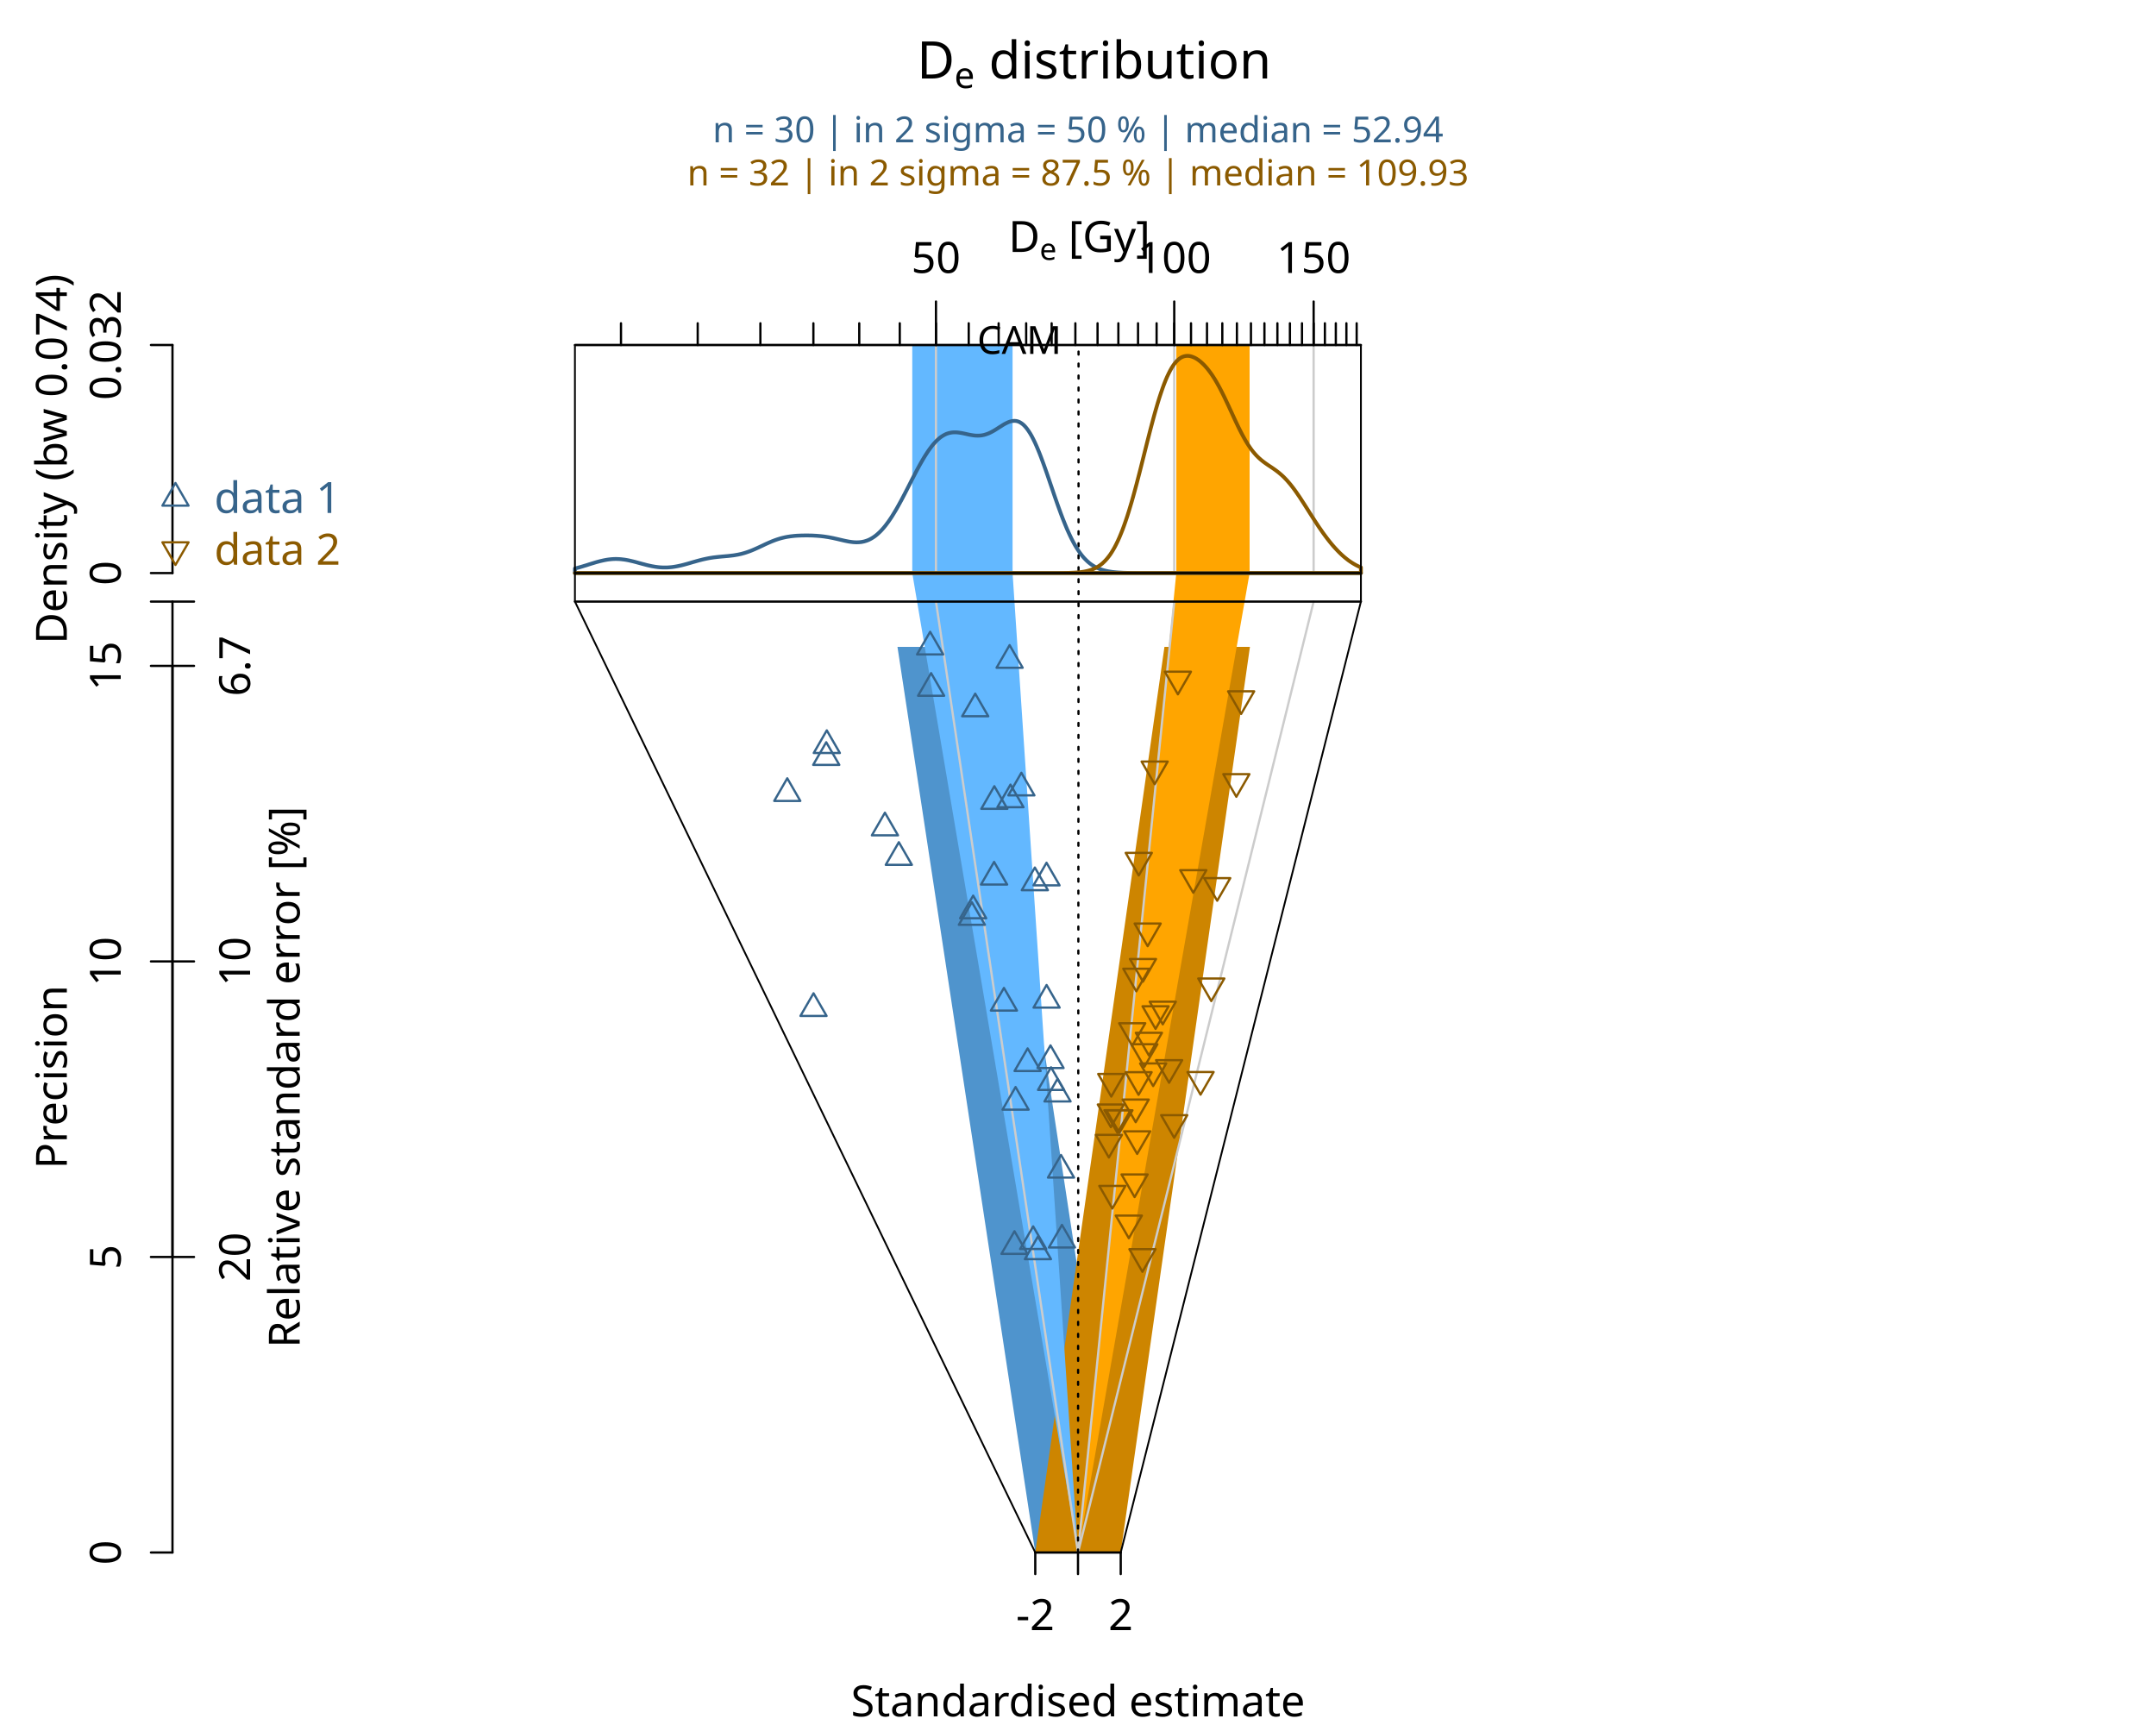
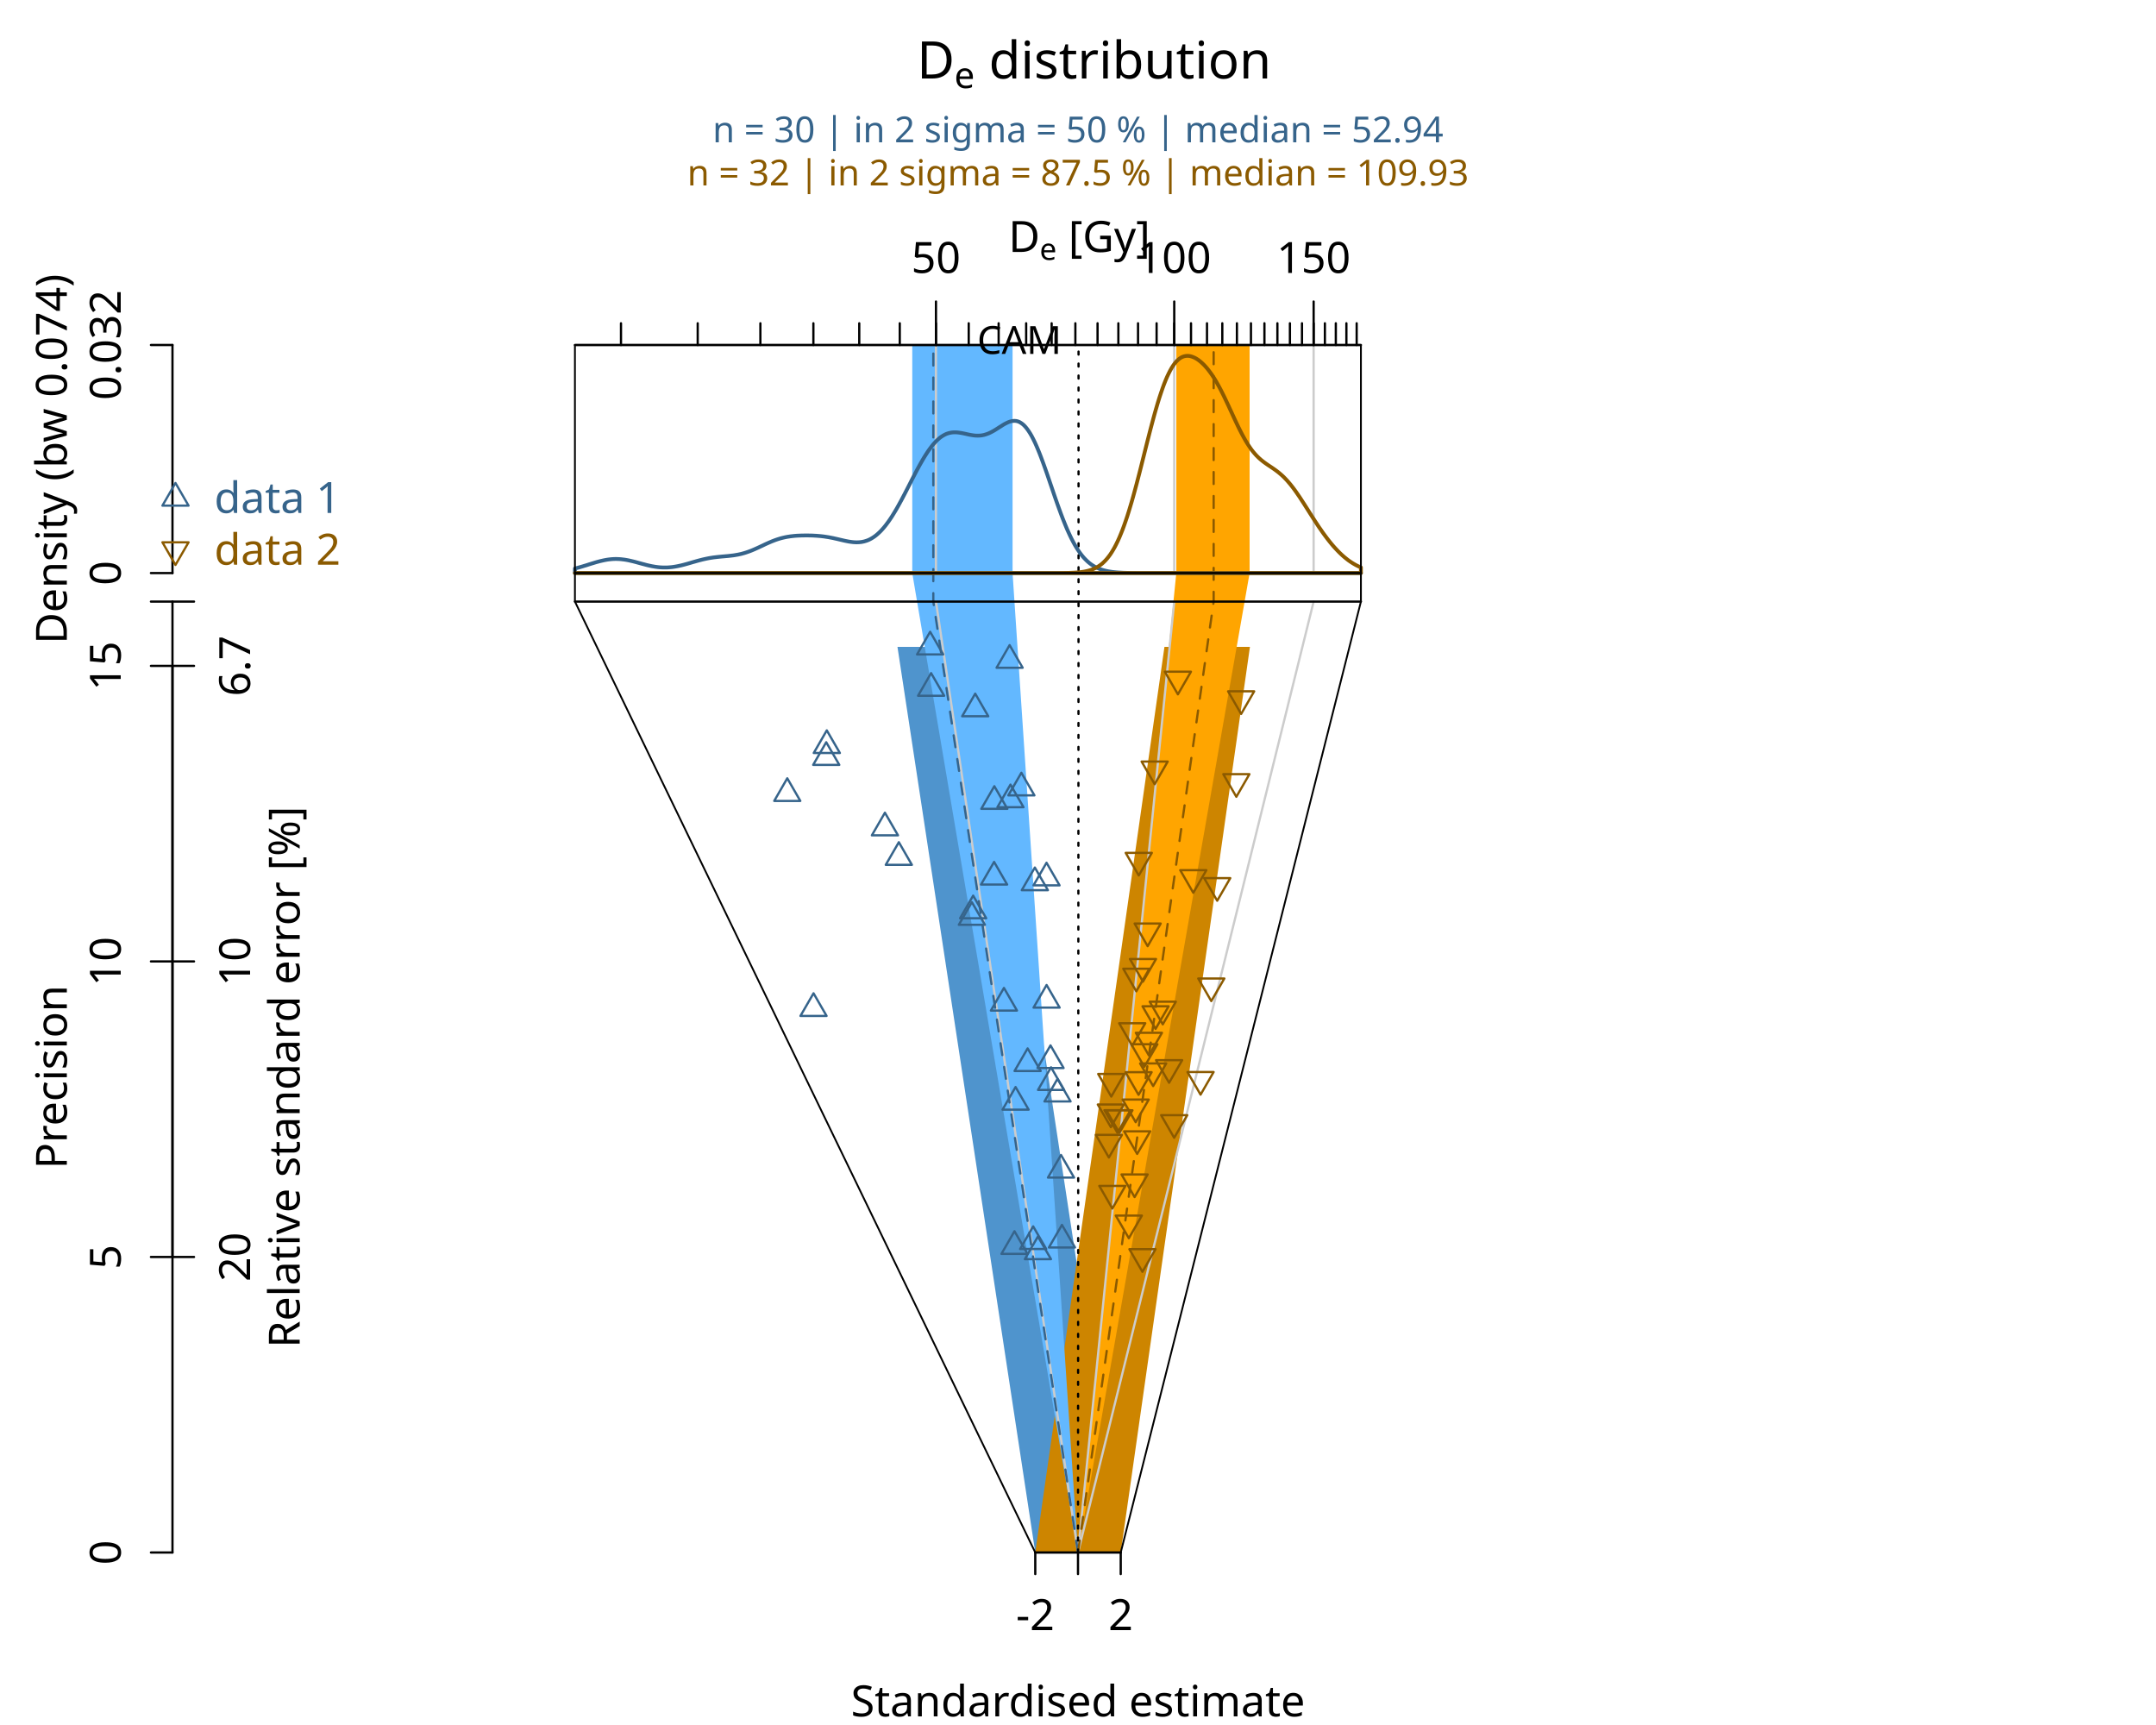
<svg xmlns="http://www.w3.org/2000/svg" class="svglite" data-engine-version="2.0" width="720.00pt" height="576.00pt" viewBox="0 0 720.00 576.00">
  <defs>
    <style type="text/css">
    .svglite line, .svglite polyline, .svglite polygon, .svglite path, .svglite rect, .svglite circle {
      fill: none;
      stroke: #000000;
      stroke-linecap: round;
      stroke-linejoin: round;
      stroke-miterlimit: 10.00;
    }
  </style>
  </defs>
  <rect width="100%" height="100%" style="stroke: none; fill: #FFFFFF;" />
  <defs>
    <clipPath id="cpMC4wMHw3MjAuMDB8MC4wMHw1NzYuMDA=">
      <rect x="0.00" y="0.00" width="720.00" height="576.00" />
    </clipPath>
  </defs>
  <g clip-path="url(#cpMC4wMHw3MjAuMDB8MC4wMHw1NzYuMDA=)">
    <text x="360.00" y="573.12" text-anchor="middle" style="font-size: 14.40px; font-family: sans;" textLength="143.30px" lengthAdjust="spacingAndGlyphs">Standardised estimate</text>
    <polygon points="299.71,216.00 328.25,216.00 374.27,518.40 345.73,518.40 " style="stroke-width: 0.75; stroke: none; fill: #4F94CD;" />
    <polygon points="388.87,216.00 417.42,216.00 374.27,518.40 345.73,518.40 " style="stroke-width: 0.75; stroke: none; fill: #CD8500;" />
    <polygon points="589.59,-318.02 589.59,-318.02 589.59,-1154.45 589.59,-1154.45 " style="stroke-width: 0.75; stroke: none; fill: #FFFFFF;" />
    <polygon points="360.00,518.40 338.78,200.88 338.15,191.35 338.15,115.20 304.65,115.20 304.65,191.35 306.26,200.88 " style="stroke-width: 0.75; stroke: none; fill: #63B8FF;" />
    <polygon points="360.00,518.40 415.64,200.88 417.31,191.35 417.31,115.20 392.83,115.20 392.83,191.35 391.87,200.88 " style="stroke-width: 0.75; stroke: none; fill: #FFA500;" />
    <polyline points="360.00,518.40 312.57,200.88 " style="stroke-width: 0.75; stroke: #CCCCCC;" />
    <polyline points="312.57,191.35 312.57,115.20 " style="stroke-width: 0.75; stroke: #CCCCCC;" />
    <polyline points="360.00,518.40 392.14,200.88 " style="stroke-width: 0.75; stroke: #CCCCCC;" />
    <polyline points="392.14,191.35 392.14,115.20 " style="stroke-width: 0.75; stroke: #CCCCCC;" />
    <polyline points="360.00,518.40 438.69,200.88 " style="stroke-width: 0.75; stroke: #CCCCCC;" />
    <polyline points="438.69,191.35 438.69,115.20 " style="stroke-width: 0.75; stroke: #CCCCCC;" />
+     <polyline points="360.00,518.40 311.68,200.88 311.68,191.35 311.68,115.20 " style="stroke-width: 0.75; stroke: #36648B; stroke-dasharray: 4.00,4.00;" />
+     <polyline points="360.00,518.40 405.30,200.88 405.30,191.35 405.30,115.20 " style="stroke-width: 0.75; stroke: #8B5A00; stroke-dasharray: 4.00,4.00;" />
    <polyline points="360.00,518.40 360.18,200.88 360.18,115.20 " style="stroke-width: 0.75; stroke-dasharray: 1.00,3.00;" />
    <text x="354.54" y="118.17" text-anchor="end" style="font-size: 12.96px; font-family: sans;" textLength="28.81px" lengthAdjust="spacingAndGlyphs">CAM</text>
    <text x="306.21" y="26.21" style="font-size: 17.28px; font-family: sans;" textLength="12.48px" lengthAdjust="spacingAndGlyphs">D</text>
    <text x="318.69" y="29.40" style="font-size: 12.10px; font-family: sans;" textLength="6.73px" lengthAdjust="spacingAndGlyphs">e</text>
    <text x="325.42" y="26.21" style="font-size: 17.28px; font-family: sans;" textLength="4.80px" lengthAdjust="spacingAndGlyphs"> </text>
    <text x="330.22" y="26.21" style="font-size: 17.28px; font-family: sans;" textLength="83.57px" lengthAdjust="spacingAndGlyphs">distribution</text>
    <line x1="57.60" y1="518.40" x2="57.60" y2="222.35" style="stroke-width: 0.75;" />
    <line x1="57.60" y1="518.40" x2="50.40" y2="518.40" style="stroke-width: 0.75;" />
    <line x1="57.60" y1="419.72" x2="50.40" y2="419.72" style="stroke-width: 0.75;" />
    <line x1="57.60" y1="321.03" x2="50.40" y2="321.03" style="stroke-width: 0.75;" />
    <line x1="57.60" y1="222.35" x2="50.40" y2="222.35" style="stroke-width: 0.75;" />
    <text transform="translate(40.32,518.40) rotate(-90)" text-anchor="middle" style="font-size: 14.40px; font-family: sans;" textLength="8.01px" lengthAdjust="spacingAndGlyphs">0</text>
    <text transform="translate(40.32,419.72) rotate(-90)" text-anchor="middle" style="font-size: 14.40px; font-family: sans;" textLength="8.01px" lengthAdjust="spacingAndGlyphs">5</text>
    <text transform="translate(40.32,321.03) rotate(-90)" text-anchor="middle" style="font-size: 14.40px; font-family: sans;" textLength="16.02px" lengthAdjust="spacingAndGlyphs">10</text>
    <text transform="translate(40.32,222.35) rotate(-90)" text-anchor="middle" style="font-size: 14.40px; font-family: sans;" textLength="16.02px" lengthAdjust="spacingAndGlyphs">15</text>
    <polyline points="57.60,222.35 57.60,200.88 " style="stroke-width: 0.75;" />
    <line x1="57.60" y1="200.88" x2="50.40" y2="200.88" style="stroke-width: 0.75;" />
    <line x1="57.60" y1="200.88" x2="64.80" y2="200.88" style="stroke-width: 0.75;" />
    <text transform="translate(22.32,359.64) rotate(-90)" text-anchor="middle" style="font-size: 14.40px; font-family: sans;" textLength="59.24px" lengthAdjust="spacingAndGlyphs">Precision</text>
    <text transform="translate(100.08,359.64) rotate(-90)" text-anchor="middle" style="font-size: 14.40px; font-family: sans;" textLength="171.29px" lengthAdjust="spacingAndGlyphs">Relative standard error [%]</text>
    <line x1="57.60" y1="419.72" x2="57.60" y2="222.35" style="stroke-width: 0.75;" />
    <line x1="57.60" y1="419.72" x2="64.80" y2="419.72" style="stroke-width: 0.75;" />
    <line x1="57.60" y1="321.03" x2="64.80" y2="321.03" style="stroke-width: 0.75;" />
    <line x1="57.60" y1="222.35" x2="64.80" y2="222.35" style="stroke-width: 0.75;" />
    <text transform="translate(83.52,419.72) rotate(-90)" text-anchor="middle" style="font-size: 14.40px; font-family: sans;" textLength="16.02px" lengthAdjust="spacingAndGlyphs">20</text>
    <text transform="translate(83.52,321.03) rotate(-90)" text-anchor="middle" style="font-size: 14.40px; font-family: sans;" textLength="16.02px" lengthAdjust="spacingAndGlyphs">10</text>
    <text transform="translate(83.52,222.35) rotate(-90)" text-anchor="middle" style="font-size: 14.40px; font-family: sans;" textLength="20.02px" lengthAdjust="spacingAndGlyphs">6.7</text>
    <line x1="345.73" y1="518.40" x2="374.27" y2="518.40" style="stroke-width: 0.75;" />
    <line x1="345.73" y1="518.40" x2="345.73" y2="525.60" style="stroke-width: 0.75;" />
    <line x1="360.00" y1="518.40" x2="360.00" y2="525.60" style="stroke-width: 0.75;" />
    <line x1="374.27" y1="518.40" x2="374.27" y2="525.60" style="stroke-width: 0.75;" />
    <text x="345.73" y="544.32" text-anchor="middle" style="font-size: 14.40px; font-family: sans;" textLength="12.80px" lengthAdjust="spacingAndGlyphs">-2</text>
    <text x="374.27" y="544.32" text-anchor="middle" style="font-size: 14.40px; font-family: sans;" textLength="8.01px" lengthAdjust="spacingAndGlyphs">2</text>
    <polyline points="207.38,115.20 207.38,107.94 " style="stroke-width: 0.75;" />
    <polyline points="233.00,115.20 233.00,107.94 " style="stroke-width: 0.75;" />
    <polyline points="253.93,115.20 253.93,107.94 " style="stroke-width: 0.75;" />
    <polyline points="271.63,115.20 271.63,107.94 " style="stroke-width: 0.75;" />
    <polyline points="286.95,115.20 286.95,107.94 " style="stroke-width: 0.75;" />
    <polyline points="300.48,115.20 300.48,107.94 " style="stroke-width: 0.75;" />
    <polyline points="312.57,115.20 312.57,107.94 " style="stroke-width: 0.75;" />
    <polyline points="323.51,115.20 323.51,107.94 " style="stroke-width: 0.75;" />
    <polyline points="333.50,115.20 333.50,107.94 " style="stroke-width: 0.75;" />
    <polyline points="342.69,115.20 342.69,107.94 " style="stroke-width: 0.75;" />
    <polyline points="351.20,115.20 351.20,107.94 " style="stroke-width: 0.75;" />
    <polyline points="359.12,115.20 359.12,107.94 " style="stroke-width: 0.75;" />
    <polyline points="366.53,115.20 366.53,107.94 " style="stroke-width: 0.75;" />
    <polyline points="373.48,115.20 373.48,107.94 " style="stroke-width: 0.75;" />
    <polyline points="380.05,115.20 380.05,107.94 " style="stroke-width: 0.75;" />
    <polyline points="386.25,115.20 386.25,107.94 " style="stroke-width: 0.75;" />
    <polyline points="392.14,115.20 392.14,107.94 " style="stroke-width: 0.75;" />
    <polyline points="397.74,115.20 397.74,107.94 " style="stroke-width: 0.75;" />
    <polyline points="403.08,115.20 403.08,107.94 " style="stroke-width: 0.75;" />
    <polyline points="408.19,115.20 408.19,107.94 " style="stroke-width: 0.75;" />
    <polyline points="413.07,115.20 413.07,107.94 " style="stroke-width: 0.75;" />
    <polyline points="417.76,115.20 417.76,107.94 " style="stroke-width: 0.75;" />
    <polyline points="422.26,115.20 422.26,107.94 " style="stroke-width: 0.75;" />
    <polyline points="426.59,115.20 426.59,107.94 " style="stroke-width: 0.75;" />
    <polyline points="430.77,115.20 430.77,107.94 " style="stroke-width: 0.75;" />
    <polyline points="434.80,115.20 434.80,107.94 " style="stroke-width: 0.75;" />
    <polyline points="438.69,115.20 438.69,107.94 " style="stroke-width: 0.75;" />
    <polyline points="442.45,115.20 442.45,107.94 " style="stroke-width: 0.75;" />
    <polyline points="446.10,115.20 446.10,107.94 " style="stroke-width: 0.75;" />
    <polyline points="449.63,115.20 449.63,107.94 " style="stroke-width: 0.75;" />
    <polyline points="453.06,115.20 453.06,107.94 " style="stroke-width: 0.75;" />
    <polyline points="312.57,115.20 312.57,100.68 " style="stroke-width: 0.75;" />
    <polyline points="392.14,115.20 392.14,100.68 " style="stroke-width: 0.75;" />
    <polyline points="438.69,115.20 438.69,100.68 " style="stroke-width: 0.75;" />
    <polyline points="192.00,200.88 454.48,200.88 " style="stroke-width: 0.75;" />
    <polyline points="192.00,115.20 454.48,115.20 " style="stroke-width: 0.75;" />
    <text x="312.57" y="91.13" text-anchor="middle" style="font-size: 14.40px; font-family: sans;" textLength="16.02px" lengthAdjust="spacingAndGlyphs">50</text>
    <text x="392.14" y="91.13" text-anchor="middle" style="font-size: 14.40px; font-family: sans;" textLength="24.03px" lengthAdjust="spacingAndGlyphs">100</text>
    <text x="438.69" y="91.13" text-anchor="middle" style="font-size: 14.40px; font-family: sans;" textLength="24.03px" lengthAdjust="spacingAndGlyphs">150</text>
    <text x="336.79" y="84.13" style="font-size: 14.40px; font-family: sans;" textLength="10.40px" lengthAdjust="spacingAndGlyphs">D</text>
    <text x="347.19" y="86.79" style="font-size: 10.08px; font-family: sans;" textLength="5.61px" lengthAdjust="spacingAndGlyphs">e</text>
    <text x="352.80" y="84.13" style="font-size: 14.40px; font-family: sans;" textLength="4.00px" lengthAdjust="spacingAndGlyphs"> </text>
    <text x="356.80" y="84.13" style="font-size: 14.40px; font-family: sans;" textLength="26.41px" lengthAdjust="spacingAndGlyphs">[Gy]</text>
    <polygon points="271.68,331.67 276.04,339.23 267.31,339.23 " style="stroke-width: 0.75; stroke: #36648B; fill: none;" />
    <polygon points="262.91,259.88 267.27,267.44 258.55,267.44 " style="stroke-width: 0.75; stroke: #36648B; fill: none;" />
    <polygon points="275.92,247.84 280.29,255.40 271.56,255.40 " style="stroke-width: 0.75; stroke: #36648B; fill: none;" />
    <polygon points="276.11,243.88 280.48,251.44 271.75,251.44 " style="stroke-width: 0.75; stroke: #36648B; fill: none;" />
    <polygon points="295.52,271.37 299.89,278.93 291.16,278.93 " style="stroke-width: 0.75; stroke: #36648B; fill: none;" />
    <polygon points="300.17,281.22 304.53,288.78 295.80,288.78 " style="stroke-width: 0.75; stroke: #36648B; fill: none;" />
    <polygon points="338.79,411.12 343.15,418.68 334.43,418.68 " style="stroke-width: 0.75; stroke: #36648B; fill: none;" />
    <polygon points="310.94,224.76 315.31,232.32 306.58,232.32 " style="stroke-width: 0.75; stroke: #36648B; fill: none;" />
    <polygon points="324.56,301.25 328.92,308.80 320.20,308.80 " style="stroke-width: 0.75; stroke: #36648B; fill: none;" />
    <polygon points="324.99,299.06 329.35,306.62 320.62,306.62 " style="stroke-width: 0.75; stroke: #36648B; fill: none;" />
    <polygon points="310.62,210.96 314.98,218.52 306.25,218.52 " style="stroke-width: 0.75; stroke: #36648B; fill: none;" />
    <polygon points="345.03,409.50 349.39,417.06 340.67,417.06 " style="stroke-width: 0.75; stroke: #36648B; fill: none;" />
    <polygon points="339.15,362.97 343.52,370.53 334.79,370.53 " style="stroke-width: 0.75; stroke: #36648B; fill: none;" />
    <polygon points="335.27,329.88 339.63,337.44 330.91,337.44 " style="stroke-width: 0.75; stroke: #36648B; fill: none;" />
    <polygon points="346.61,412.89 350.98,420.45 342.25,420.45 " style="stroke-width: 0.75; stroke: #36648B; fill: none;" />
    <polygon points="331.98,287.80 336.34,295.36 327.61,295.36 " style="stroke-width: 0.75; stroke: #36648B; fill: none;" />
    <polygon points="325.68,231.62 330.04,239.17 321.31,239.17 " style="stroke-width: 0.75; stroke: #36648B; fill: none;" />
    <polygon points="332.06,262.52 336.42,270.08 327.70,270.08 " style="stroke-width: 0.75; stroke: #36648B; fill: none;" />
    <polygon points="343.18,350.07 347.54,357.62 338.81,357.62 " style="stroke-width: 0.75; stroke: #36648B; fill: none;" />
    <polygon points="337.45,261.98 341.81,269.54 333.08,269.54 " style="stroke-width: 0.75; stroke: #36648B; fill: none;" />
    <polygon points="337.16,215.41 341.52,222.97 332.80,222.97 " style="stroke-width: 0.75; stroke: #36648B; fill: none;" />
    <polygon points="341.09,258.03 345.45,265.59 336.73,265.59 " style="stroke-width: 0.75; stroke: #36648B; fill: none;" />
    <polygon points="345.59,289.68 349.95,297.24 341.22,297.24 " style="stroke-width: 0.75; stroke: #36648B; fill: none;" />
    <polygon points="351.00,356.39 355.37,363.95 346.64,363.95 " style="stroke-width: 0.75; stroke: #36648B; fill: none;" />
    <polygon points="349.51,328.90 353.87,336.46 345.15,336.46 " style="stroke-width: 0.75; stroke: #36648B; fill: none;" />
    <polygon points="350.82,349.07 355.19,356.63 346.46,356.63 " style="stroke-width: 0.75; stroke: #36648B; fill: none;" />
    <polygon points="354.64,409.00 359.00,416.55 350.28,416.55 " style="stroke-width: 0.75; stroke: #36648B; fill: none;" />
    <polygon points="349.49,288.08 353.85,295.64 345.13,295.64 " style="stroke-width: 0.75; stroke: #36648B; fill: none;" />
    <polygon points="353.16,360.24 357.53,367.79 348.80,367.79 " style="stroke-width: 0.75; stroke: #36648B; fill: none;" />
    <polygon points="354.33,385.66 358.69,393.21 349.96,393.21 " style="stroke-width: 0.75; stroke: #36648B; fill: none;" />
    <polygon points="371.11,366.17 375.47,358.61 366.74,358.61 " style="stroke-width: 0.75; stroke: #8B5A00; fill: none;" />
    <polygon points="370.97,376.37 375.33,368.81 366.61,368.81 " style="stroke-width: 0.75; stroke: #8B5A00; fill: none;" />
    <polygon points="370.31,386.51 374.67,378.95 365.95,378.95 " style="stroke-width: 0.75; stroke: #8B5A00; fill: none;" />
    <polygon points="380.29,292.33 384.66,284.78 375.93,284.78 " style="stroke-width: 0.75; stroke: #8B5A00; fill: none;" />
    <polygon points="373.18,378.27 377.54,370.71 368.81,370.71 " style="stroke-width: 0.75; stroke: #8B5A00; fill: none;" />
    <polygon points="373.83,378.30 378.19,370.74 369.47,370.74 " style="stroke-width: 0.75; stroke: #8B5A00; fill: none;" />
    <polygon points="371.47,403.55 375.83,395.99 367.11,395.99 " style="stroke-width: 0.75; stroke: #8B5A00; fill: none;" />
    <polygon points="385.60,261.85 389.96,254.29 381.24,254.29 " style="stroke-width: 0.75; stroke: #8B5A00; fill: none;" />
    <polygon points="379.47,331.02 383.84,323.47 375.11,323.47 " style="stroke-width: 0.75; stroke: #8B5A00; fill: none;" />
    <polygon points="378.11,349.22 382.47,341.67 373.74,341.67 " style="stroke-width: 0.75; stroke: #8B5A00; fill: none;" />
    <polygon points="381.70,327.78 386.06,320.22 377.34,320.22 " style="stroke-width: 0.75; stroke: #8B5A00; fill: none;" />
    <polygon points="383.26,315.94 387.62,308.38 378.90,308.38 " style="stroke-width: 0.75; stroke: #8B5A00; fill: none;" />
    <polygon points="393.36,231.85 397.72,224.29 389.00,224.29 " style="stroke-width: 0.75; stroke: #8B5A00; fill: none;" />
    <polygon points="380.22,365.58 384.59,358.02 375.86,358.02 " style="stroke-width: 0.75; stroke: #8B5A00; fill: none;" />
    <polygon points="379.27,374.72 383.63,367.16 374.90,367.16 " style="stroke-width: 0.75; stroke: #8B5A00; fill: none;" />
    <polygon points="382.15,356.23 386.52,348.68 377.79,348.68 " style="stroke-width: 0.75; stroke: #8B5A00; fill: none;" />
    <polygon points="383.67,352.43 388.04,344.87 379.31,344.87 " style="stroke-width: 0.75; stroke: #8B5A00; fill: none;" />
    <polygon points="379.76,385.31 384.12,377.76 375.40,377.76 " style="stroke-width: 0.75; stroke: #8B5A00; fill: none;" />
    <polygon points="385.90,343.56 390.26,336.01 381.54,336.01 " style="stroke-width: 0.75; stroke: #8B5A00; fill: none;" />
    <polygon points="378.90,399.72 383.26,392.16 374.53,392.16 " style="stroke-width: 0.75; stroke: #8B5A00; fill: none;" />
    <polygon points="376.98,413.46 381.34,405.90 372.61,405.90 " style="stroke-width: 0.75; stroke: #8B5A00; fill: none;" />
    <polygon points="388.31,342.04 392.67,334.48 383.94,334.48 " style="stroke-width: 0.75; stroke: #8B5A00; fill: none;" />
    <polygon points="385.10,362.65 389.46,355.10 380.73,355.10 " style="stroke-width: 0.75; stroke: #8B5A00; fill: none;" />
    <polygon points="398.50,298.12 402.87,290.56 394.14,290.56 " style="stroke-width: 0.75; stroke: #8B5A00; fill: none;" />
    <polygon points="390.42,361.55 394.79,354.00 386.06,354.00 " style="stroke-width: 0.75; stroke: #8B5A00; fill: none;" />
    <polygon points="414.48,238.40 418.84,230.84 410.12,230.84 " style="stroke-width: 0.75; stroke: #8B5A00; fill: none;" />
    <polygon points="412.88,266.06 417.25,258.50 408.52,258.50 " style="stroke-width: 0.75; stroke: #8B5A00; fill: none;" />
    <polygon points="406.49,300.77 410.85,293.21 402.12,293.21 " style="stroke-width: 0.75; stroke: #8B5A00; fill: none;" />
    <polygon points="381.52,424.68 385.89,417.12 377.16,417.12 " style="stroke-width: 0.75; stroke: #8B5A00; fill: none;" />
    <polygon points="392.12,379.93 396.49,372.37 387.76,372.37 " style="stroke-width: 0.75; stroke: #8B5A00; fill: none;" />
    <polygon points="404.51,334.28 408.87,326.73 400.15,326.73 " style="stroke-width: 0.75; stroke: #8B5A00; fill: none;" />
    <polygon points="400.93,365.52 405.29,357.96 396.56,357.96 " style="stroke-width: 0.75; stroke: #8B5A00; fill: none;" />
    <polygon points="192.00,191.35 192.00,189.83 192.51,189.70 193.03,189.56 193.54,189.42 194.05,189.27 194.57,189.12 195.08,188.96 195.60,188.81 196.11,188.65 196.62,188.48 197.14,188.32 197.65,188.16 198.16,188.01 198.68,187.85 199.19,187.70 199.71,187.56 200.22,187.42 200.73,187.30 201.25,187.18 201.76,187.07 202.27,186.97 202.79,186.88 203.30,186.81 203.81,186.75 204.33,186.70 204.84,186.67 205.36,186.65 205.87,186.65 206.38,186.66 206.90,186.69 207.41,186.73 207.92,186.79 208.44,186.85 208.95,186.93 209.46,187.02 209.98,187.12 210.49,187.24 211.01,187.36 211.52,187.48 212.03,187.61 212.55,187.75 213.06,187.89 213.57,188.03 214.09,188.17 214.60,188.31 215.12,188.44 215.63,188.58 216.14,188.71 216.66,188.83 217.17,188.94 217.68,189.05 218.20,189.14 218.71,189.23 219.22,189.30 219.74,189.37 220.25,189.42 220.77,189.46 221.28,189.48 221.79,189.49 222.31,189.49 222.82,189.48 223.33,189.45 223.85,189.41 224.36,189.36 224.87,189.29 225.39,189.21 225.90,189.12 226.42,189.02 226.93,188.91 227.44,188.80 227.96,188.67 228.47,188.54 228.98,188.40 229.50,188.26 230.01,188.11 230.53,187.96 231.04,187.81 231.55,187.66 232.07,187.52 232.58,187.37 233.09,187.23 233.61,187.09 234.12,186.96 234.63,186.83 235.15,186.71 235.66,186.60 236.18,186.49 236.69,186.39 237.20,186.30 237.72,186.22 238.23,186.14 238.74,186.08 239.26,186.02 239.77,185.96 240.28,185.91 240.80,185.86 241.31,185.81 241.83,185.77 242.34,185.72 242.85,185.68 243.37,185.63 243.88,185.57 244.39,185.51 244.91,185.45 245.42,185.37 245.94,185.28 246.45,185.19 246.96,185.08 247.48,184.97 247.99,184.83 248.50,184.69 249.02,184.53 249.53,184.36 250.04,184.18 250.56,183.99 251.07,183.79 251.59,183.57 252.10,183.35 252.61,183.12 253.13,182.89 253.64,182.65 254.15,182.41 254.67,182.17 255.18,181.92 255.69,181.68 256.21,181.45 256.72,181.22 257.24,181.00 257.75,180.78 258.26,180.58 258.78,180.38 259.29,180.20 259.80,180.03 260.32,179.87 260.83,179.72 261.35,179.59 261.86,179.47 262.37,179.36 262.89,179.26 263.40,179.18 263.91,179.10 264.43,179.04 264.94,178.98 265.45,178.93 265.97,178.89 266.48,178.86 267.00,178.84 267.51,178.82 268.02,178.81 268.54,178.80 269.05,178.79 269.56,178.79 270.08,178.80 270.59,178.81 271.10,178.82 271.62,178.84 272.13,178.87 272.65,178.90 273.16,178.94 273.67,178.98 274.19,179.03 274.70,179.09 275.21,179.15 275.73,179.23 276.24,179.31 276.76,179.39 277.27,179.49 277.78,179.59 278.30,179.69 278.81,179.81 279.32,179.92 279.84,180.04 280.35,180.16 280.86,180.28 281.38,180.40 281.89,180.52 282.41,180.63 282.92,180.73 283.43,180.83 283.95,180.91 284.46,180.98 284.97,181.04 285.49,181.07 286.00,181.09 286.51,181.08 287.03,181.05 287.54,181.00 288.06,180.91 288.57,180.80 289.08,180.65 289.60,180.48 290.11,180.27 290.62,180.02 291.14,179.73 291.65,179.41 292.17,179.05 292.68,178.65 293.19,178.21 293.71,177.73 294.22,177.22 294.73,176.66 295.25,176.06 295.76,175.43 296.27,174.75 296.79,174.05 297.30,173.30 297.82,172.52 298.33,171.70 298.84,170.86 299.36,169.99 299.87,169.09 300.38,168.17 300.90,167.22 301.41,166.26 301.92,165.29 302.44,164.29 302.95,163.30 303.47,162.29 303.98,161.29 304.49,160.28 305.01,159.28 305.52,158.30 306.03,157.32 306.55,156.36 307.06,155.42 307.58,154.50 308.09,153.61 308.60,152.75 309.12,151.92 309.63,151.13 310.14,150.37 310.66,149.66 311.17,148.98 311.68,148.35 312.20,147.77 312.71,147.23 313.23,146.74 313.74,146.29 314.25,145.90 314.77,145.56 315.28,145.26 315.79,145.00 316.31,144.79 316.82,144.63 317.33,144.51 317.85,144.42 318.36,144.37 318.88,144.36 319.39,144.37 319.90,144.41 320.42,144.48 320.93,144.56 321.44,144.65 321.96,144.76 322.47,144.87 322.99,144.99 323.50,145.10 324.01,145.20 324.53,145.29 325.04,145.37 325.55,145.43 326.07,145.46 326.58,145.47 327.09,145.45 327.61,145.41 328.12,145.33 328.64,145.22 329.15,145.07 329.66,144.90 330.18,144.70 330.69,144.46 331.20,144.20 331.72,143.92 332.23,143.62 332.74,143.30 333.26,142.97 333.77,142.64 334.29,142.32 334.80,141.99 335.31,141.68 335.83,141.40 336.34,141.15 336.85,140.92 337.37,140.74 337.88,140.61 338.40,140.54 338.91,140.53 339.42,140.58 339.94,140.71 340.45,140.92 340.96,141.22 341.48,141.59 341.99,142.04 342.50,142.59 343.02,143.24 343.53,143.96 344.05,144.77 344.56,145.66 345.07,146.65 345.59,147.71 346.10,148.85 346.61,150.04 347.13,151.31 347.64,152.63 348.15,154.01 348.67,155.42 349.18,156.86 349.70,158.34 350.21,159.84 350.72,161.34 351.24,162.85 351.75,164.36 352.26,165.86 352.78,167.34 353.29,168.79 353.81,170.22 354.32,171.62 354.83,172.96 355.35,174.27 355.86,175.53 356.37,176.75 356.89,177.89 357.40,178.99 357.91,180.03 358.43,181.02 358.94,181.95 359.46,182.81 359.97,183.62 360.48,184.37 361.00,185.08 361.51,185.72 362.02,186.31 362.54,186.85 363.05,187.35 363.56,187.81 364.08,188.22 364.59,188.59 365.11,188.92 365.62,189.23 366.13,189.50 366.65,189.73 367.16,189.95 367.67,190.14 368.19,190.31 368.70,190.45 369.22,190.58 369.73,190.69 370.24,190.79 370.76,190.87 371.27,190.95 371.78,191.01 372.30,191.06 372.81,191.11 373.32,191.15 373.84,191.18 374.35,191.21 374.87,191.24 375.38,191.26 375.89,191.27 376.41,191.29 376.92,191.30 377.43,191.31 377.95,191.32 378.46,191.33 378.97,191.33 379.49,191.34 380.00,191.34 380.52,191.34 381.03,191.34 381.54,191.35 382.06,191.35 382.57,191.35 383.08,191.35 383.60,191.35 384.11,191.35 384.63,191.35 385.14,191.35 385.65,191.35 386.17,191.35 386.68,191.35 387.19,191.35 387.71,191.35 388.22,191.35 388.73,191.35 389.25,191.35 389.76,191.35 390.28,191.35 390.79,191.35 391.30,191.35 391.82,191.35 392.33,191.35 392.84,191.35 393.36,191.35 393.87,191.35 394.38,191.35 394.90,191.35 395.41,191.35 395.93,191.35 396.44,191.35 396.95,191.35 397.47,191.35 397.98,191.35 398.49,191.35 399.01,191.35 399.52,191.35 400.04,191.35 400.55,191.35 401.06,191.35 401.58,191.35 402.09,191.35 402.60,191.35 403.12,191.35 403.63,191.35 404.14,191.35 404.66,191.35 405.17,191.35 405.69,191.35 406.20,191.35 406.71,191.35 407.23,191.35 407.74,191.35 408.25,191.35 408.77,191.35 409.28,191.35 409.79,191.35 410.31,191.35 410.82,191.35 411.34,191.35 411.85,191.35 412.36,191.35 412.88,191.35 413.39,191.35 413.90,191.35 414.42,191.35 414.93,191.35 415.45,191.35 415.96,191.35 416.47,191.35 416.99,191.35 417.50,191.35 418.01,191.35 418.53,191.35 419.04,191.35 419.55,191.35 420.07,191.35 420.58,191.35 421.10,191.35 421.61,191.35 422.12,191.35 422.64,191.35 423.15,191.35 423.66,191.35 424.18,191.35 424.69,191.35 425.20,191.35 425.72,191.35 426.23,191.35 426.75,191.35 427.26,191.35 427.77,191.35 428.29,191.35 428.80,191.35 429.31,191.35 429.83,191.35 430.34,191.35 430.86,191.35 431.37,191.35 431.88,191.35 432.40,191.35 432.91,191.35 433.42,191.35 433.94,191.35 434.45,191.35 434.96,191.35 435.48,191.35 435.99,191.35 436.51,191.35 437.02,191.35 437.53,191.35 438.05,191.35 438.56,191.35 439.07,191.35 439.59,191.35 440.10,191.35 440.61,191.35 441.13,191.35 441.64,191.35 442.16,191.35 442.67,191.35 443.18,191.35 443.70,191.35 444.21,191.35 444.72,191.35 445.24,191.35 445.75,191.35 446.27,191.35 446.78,191.35 447.29,191.35 447.81,191.35 448.32,191.35 448.83,191.35 449.35,191.35 449.86,191.35 450.37,191.35 450.89,191.35 451.40,191.35 451.92,191.35 452.43,191.35 452.94,191.35 453.46,191.35 453.97,191.35 454.48,191.35 454.48,191.35 " style="stroke-width: 1.27; stroke: #36648B; fill: none;" />
    <polygon points="192.00,191.35 192.00,191.35 192.51,191.35 193.03,191.35 193.54,191.35 194.05,191.35 194.57,191.35 195.08,191.35 195.60,191.35 196.11,191.35 196.62,191.35 197.14,191.35 197.65,191.35 198.16,191.35 198.68,191.35 199.19,191.35 199.71,191.35 200.22,191.35 200.73,191.35 201.25,191.35 201.76,191.35 202.27,191.35 202.79,191.35 203.30,191.35 203.81,191.35 204.33,191.35 204.84,191.35 205.36,191.35 205.87,191.35 206.38,191.35 206.90,191.35 207.41,191.35 207.92,191.35 208.44,191.35 208.95,191.35 209.46,191.35 209.98,191.35 210.49,191.35 211.01,191.35 211.52,191.35 212.03,191.35 212.55,191.35 213.06,191.35 213.57,191.35 214.09,191.35 214.60,191.35 215.12,191.35 215.63,191.35 216.14,191.35 216.66,191.35 217.17,191.35 217.68,191.35 218.20,191.35 218.71,191.35 219.22,191.35 219.74,191.35 220.25,191.35 220.77,191.35 221.28,191.35 221.79,191.35 222.31,191.35 222.82,191.35 223.33,191.35 223.85,191.35 224.36,191.35 224.87,191.35 225.39,191.35 225.90,191.35 226.42,191.35 226.93,191.35 227.44,191.35 227.96,191.35 228.47,191.35 228.98,191.35 229.50,191.35 230.01,191.35 230.53,191.35 231.04,191.35 231.55,191.35 232.07,191.35 232.58,191.35 233.09,191.35 233.61,191.35 234.12,191.35 234.63,191.35 235.15,191.35 235.66,191.35 236.18,191.35 236.69,191.35 237.20,191.35 237.72,191.35 238.23,191.35 238.74,191.35 239.26,191.35 239.77,191.35 240.28,191.35 240.80,191.35 241.31,191.35 241.83,191.35 242.34,191.35 242.85,191.35 243.37,191.35 243.88,191.35 244.39,191.35 244.91,191.35 245.42,191.35 245.94,191.35 246.45,191.35 246.96,191.35 247.48,191.35 247.99,191.35 248.50,191.35 249.02,191.35 249.53,191.35 250.04,191.35 250.56,191.35 251.07,191.35 251.59,191.35 252.10,191.35 252.61,191.35 253.13,191.35 253.64,191.35 254.15,191.35 254.67,191.35 255.18,191.35 255.69,191.35 256.21,191.35 256.72,191.35 257.24,191.35 257.75,191.35 258.26,191.35 258.78,191.35 259.29,191.35 259.80,191.35 260.32,191.35 260.83,191.35 261.35,191.35 261.86,191.35 262.37,191.35 262.89,191.35 263.40,191.35 263.91,191.35 264.43,191.35 264.94,191.35 265.45,191.35 265.97,191.35 266.48,191.35 267.00,191.35 267.51,191.35 268.02,191.35 268.54,191.35 269.05,191.35 269.56,191.35 270.08,191.35 270.59,191.35 271.10,191.35 271.62,191.35 272.13,191.35 272.65,191.35 273.16,191.35 273.67,191.35 274.19,191.35 274.70,191.35 275.21,191.35 275.73,191.35 276.24,191.35 276.76,191.35 277.27,191.35 277.78,191.35 278.30,191.35 278.81,191.35 279.32,191.35 279.84,191.35 280.35,191.35 280.86,191.35 281.38,191.35 281.89,191.35 282.41,191.35 282.92,191.35 283.43,191.35 283.95,191.35 284.46,191.35 284.97,191.35 285.49,191.35 286.00,191.35 286.51,191.35 287.03,191.35 287.54,191.35 288.06,191.35 288.57,191.35 289.08,191.35 289.60,191.35 290.11,191.35 290.62,191.35 291.14,191.35 291.65,191.35 292.17,191.35 292.68,191.35 293.19,191.35 293.71,191.35 294.22,191.35 294.73,191.35 295.25,191.35 295.76,191.35 296.27,191.35 296.79,191.35 297.30,191.35 297.82,191.35 298.33,191.35 298.84,191.35 299.36,191.35 299.87,191.35 300.38,191.35 300.90,191.35 301.41,191.35 301.92,191.35 302.44,191.35 302.95,191.35 303.47,191.35 303.98,191.35 304.49,191.35 305.01,191.35 305.52,191.35 306.03,191.35 306.55,191.35 307.06,191.35 307.58,191.35 308.09,191.35 308.60,191.35 309.12,191.35 309.63,191.35 310.14,191.35 310.66,191.35 311.17,191.35 311.68,191.35 312.20,191.35 312.71,191.35 313.23,191.35 313.74,191.35 314.25,191.35 314.77,191.35 315.28,191.35 315.79,191.35 316.31,191.35 316.82,191.35 317.33,191.35 317.85,191.35 318.36,191.35 318.88,191.35 319.39,191.35 319.90,191.35 320.42,191.35 320.93,191.35 321.44,191.35 321.96,191.35 322.47,191.35 322.99,191.35 323.50,191.35 324.01,191.35 324.53,191.35 325.04,191.35 325.55,191.35 326.07,191.35 326.58,191.35 327.09,191.35 327.61,191.35 328.12,191.35 328.64,191.35 329.15,191.35 329.66,191.35 330.18,191.35 330.69,191.35 331.20,191.35 331.72,191.35 332.23,191.35 332.74,191.35 333.26,191.35 333.77,191.35 334.29,191.35 334.80,191.35 335.31,191.35 335.83,191.35 336.34,191.35 336.85,191.35 337.37,191.35 337.88,191.35 338.40,191.35 338.91,191.35 339.42,191.35 339.94,191.35 340.45,191.35 340.96,191.35 341.48,191.35 341.99,191.35 342.50,191.35 343.02,191.35 343.53,191.35 344.05,191.35 344.56,191.35 345.07,191.35 345.59,191.35 346.10,191.35 346.61,191.35 347.13,191.35 347.64,191.35 348.15,191.35 348.67,191.35 349.18,191.35 349.70,191.35 350.21,191.35 350.72,191.35 351.24,191.35 351.75,191.35 352.26,191.35 352.78,191.34 353.29,191.34 353.81,191.34 354.32,191.33 354.83,191.33 355.35,191.32 355.86,191.31 356.37,191.30 356.89,191.29 357.40,191.27 357.91,191.25 358.43,191.23 358.94,191.20 359.46,191.17 359.97,191.13 360.48,191.08 361.00,191.02 361.51,190.95 362.02,190.87 362.54,190.77 363.05,190.66 363.56,190.53 364.08,190.38 364.59,190.20 365.11,190.01 365.62,189.78 366.13,189.52 366.65,189.22 367.16,188.88 367.67,188.51 368.19,188.09 368.70,187.61 369.22,187.08 369.73,186.50 370.24,185.86 370.76,185.16 371.27,184.38 371.78,183.54 372.30,182.62 372.81,181.63 373.32,180.57 373.84,179.42 374.35,178.19 374.87,176.89 375.38,175.51 375.89,174.05 376.41,172.51 376.92,170.90 377.43,169.21 377.95,167.47 378.46,165.67 378.97,163.80 379.49,161.88 380.00,159.92 380.52,157.93 381.03,155.91 381.54,153.87 382.06,151.82 382.57,149.77 383.08,147.73 383.60,145.70 384.11,143.70 384.63,141.74 385.14,139.82 385.65,137.96 386.17,136.15 386.68,134.41 387.19,132.76 387.71,131.19 388.22,129.71 388.73,128.31 389.25,127.00 389.76,125.80 390.28,124.71 390.79,123.71 391.30,122.81 391.82,122.00 392.33,121.30 392.84,120.70 393.36,120.19 393.87,119.76 394.38,119.42 394.90,119.16 395.41,118.98 395.93,118.87 396.44,118.83 396.95,118.84 397.47,118.92 397.98,119.06 398.49,119.25 399.01,119.48 399.52,119.76 400.04,120.09 400.55,120.47 401.06,120.89 401.58,121.36 402.09,121.86 402.60,122.41 403.12,123.00 403.63,123.65 404.14,124.33 404.66,125.05 405.17,125.82 405.69,126.64 406.20,127.50 406.71,128.40 407.23,129.34 407.74,130.31 408.25,131.32 408.77,132.37 409.28,133.43 409.79,134.52 410.31,135.62 410.82,136.73 411.34,137.85 411.85,138.96 412.36,140.07 412.88,141.17 413.39,142.24 413.90,143.28 414.42,144.30 414.93,145.28 415.45,146.22 415.96,147.12 416.47,147.97 416.99,148.77 417.50,149.53 418.01,150.24 418.53,150.90 419.04,151.50 419.55,152.07 420.07,152.59 420.58,153.08 421.10,153.53 421.61,153.94 422.12,154.34 422.64,154.71 423.15,155.07 423.66,155.42 424.18,155.76 424.69,156.10 425.20,156.45 425.72,156.81 426.23,157.18 426.75,157.58 427.26,157.99 427.77,158.43 428.29,158.89 428.80,159.38 429.31,159.91 429.83,160.46 430.34,161.05 430.86,161.66 431.37,162.30 431.88,162.96 432.40,163.66 432.91,164.38 433.42,165.12 433.94,165.87 434.45,166.65 434.96,167.44 435.48,168.23 435.99,169.04 436.51,169.85 437.02,170.66 437.53,171.47 438.05,172.28 438.56,173.08 439.07,173.87 439.59,174.66 440.10,175.44 440.61,176.20 441.13,176.94 441.64,177.68 442.16,178.40 442.67,179.09 443.18,179.77 443.70,180.44 444.21,181.08 444.72,181.70 445.24,182.31 445.75,182.88 446.27,183.44 446.78,183.98 447.29,184.50 447.81,185.00 448.32,185.47 448.83,185.92 449.35,186.35 449.86,186.76 450.37,187.15 450.89,187.51 451.40,187.85 451.92,188.17 452.43,188.47 452.94,188.75 453.46,189.01 453.97,189.25 454.48,189.47 454.48,191.35 " style="stroke-width: 1.27; stroke: #8B5A00; fill: none;" />
    <line x1="57.60" y1="191.35" x2="57.60" y2="115.20" style="stroke-width: 0.75;" />
    <line x1="57.60" y1="191.35" x2="50.40" y2="191.35" style="stroke-width: 0.75;" />
    <line x1="57.60" y1="115.20" x2="50.40" y2="115.20" style="stroke-width: 0.75;" />
    <text transform="translate(40.32,191.35) rotate(-90)" text-anchor="middle" style="font-size: 14.40px; font-family: sans;" textLength="8.01px" lengthAdjust="spacingAndGlyphs">0</text>
    <text transform="translate(40.32,115.20) rotate(-90)" text-anchor="middle" style="font-size: 14.40px; font-family: sans;" textLength="36.04px" lengthAdjust="spacingAndGlyphs">0.032</text>
    <text transform="translate(22.32,153.28) rotate(-90)" text-anchor="middle" style="font-size: 14.40px; font-family: sans;" textLength="120.07px" lengthAdjust="spacingAndGlyphs">Density (bw 0.074)</text>
    <polyline points="192.00,191.35 454.48,191.35 " style="stroke-width: 0.75;" />
    <polygon points="374.27,518.40 454.48,200.88 454.48,115.20 192.00,115.20 192.00,200.88 345.73,518.40 " style="stroke-width: 0.60; fill: none;" />
    <polygon points="58.60,161.28 62.97,168.84 54.24,168.84 " style="stroke-width: 0.75; stroke: #36648B; fill: none;" />
    <polygon points="58.60,188.64 62.97,181.08 54.24,181.08 " style="stroke-width: 0.75; stroke: #8B5A00; fill: none;" />
    <text x="71.56" y="171.28" style="font-size: 14.40px; fill: #36648B; font-family: sans;" textLength="40.04px" lengthAdjust="spacingAndGlyphs">data 1</text>
    <text x="71.56" y="188.56" style="font-size: 14.40px; fill: #8B5A00; font-family: sans;" textLength="40.04px" lengthAdjust="spacingAndGlyphs">data 2</text>
    <text x="360.00" y="47.52" text-anchor="middle" style="font-size: 12.00px; fill: #36648B; font-family: sans;" textLength="232.08px" lengthAdjust="spacingAndGlyphs">n = 30 | in 2 sigma = 50 % | median = 52.94</text>
    <text x="360.00" y="61.92" text-anchor="middle" style="font-size: 12.00px; fill: #8B5A00; font-family: sans;" textLength="248.76px" lengthAdjust="spacingAndGlyphs">n = 32 | in 2 sigma = 87.5 % | median = 109.93</text>
  </g>
</svg>
